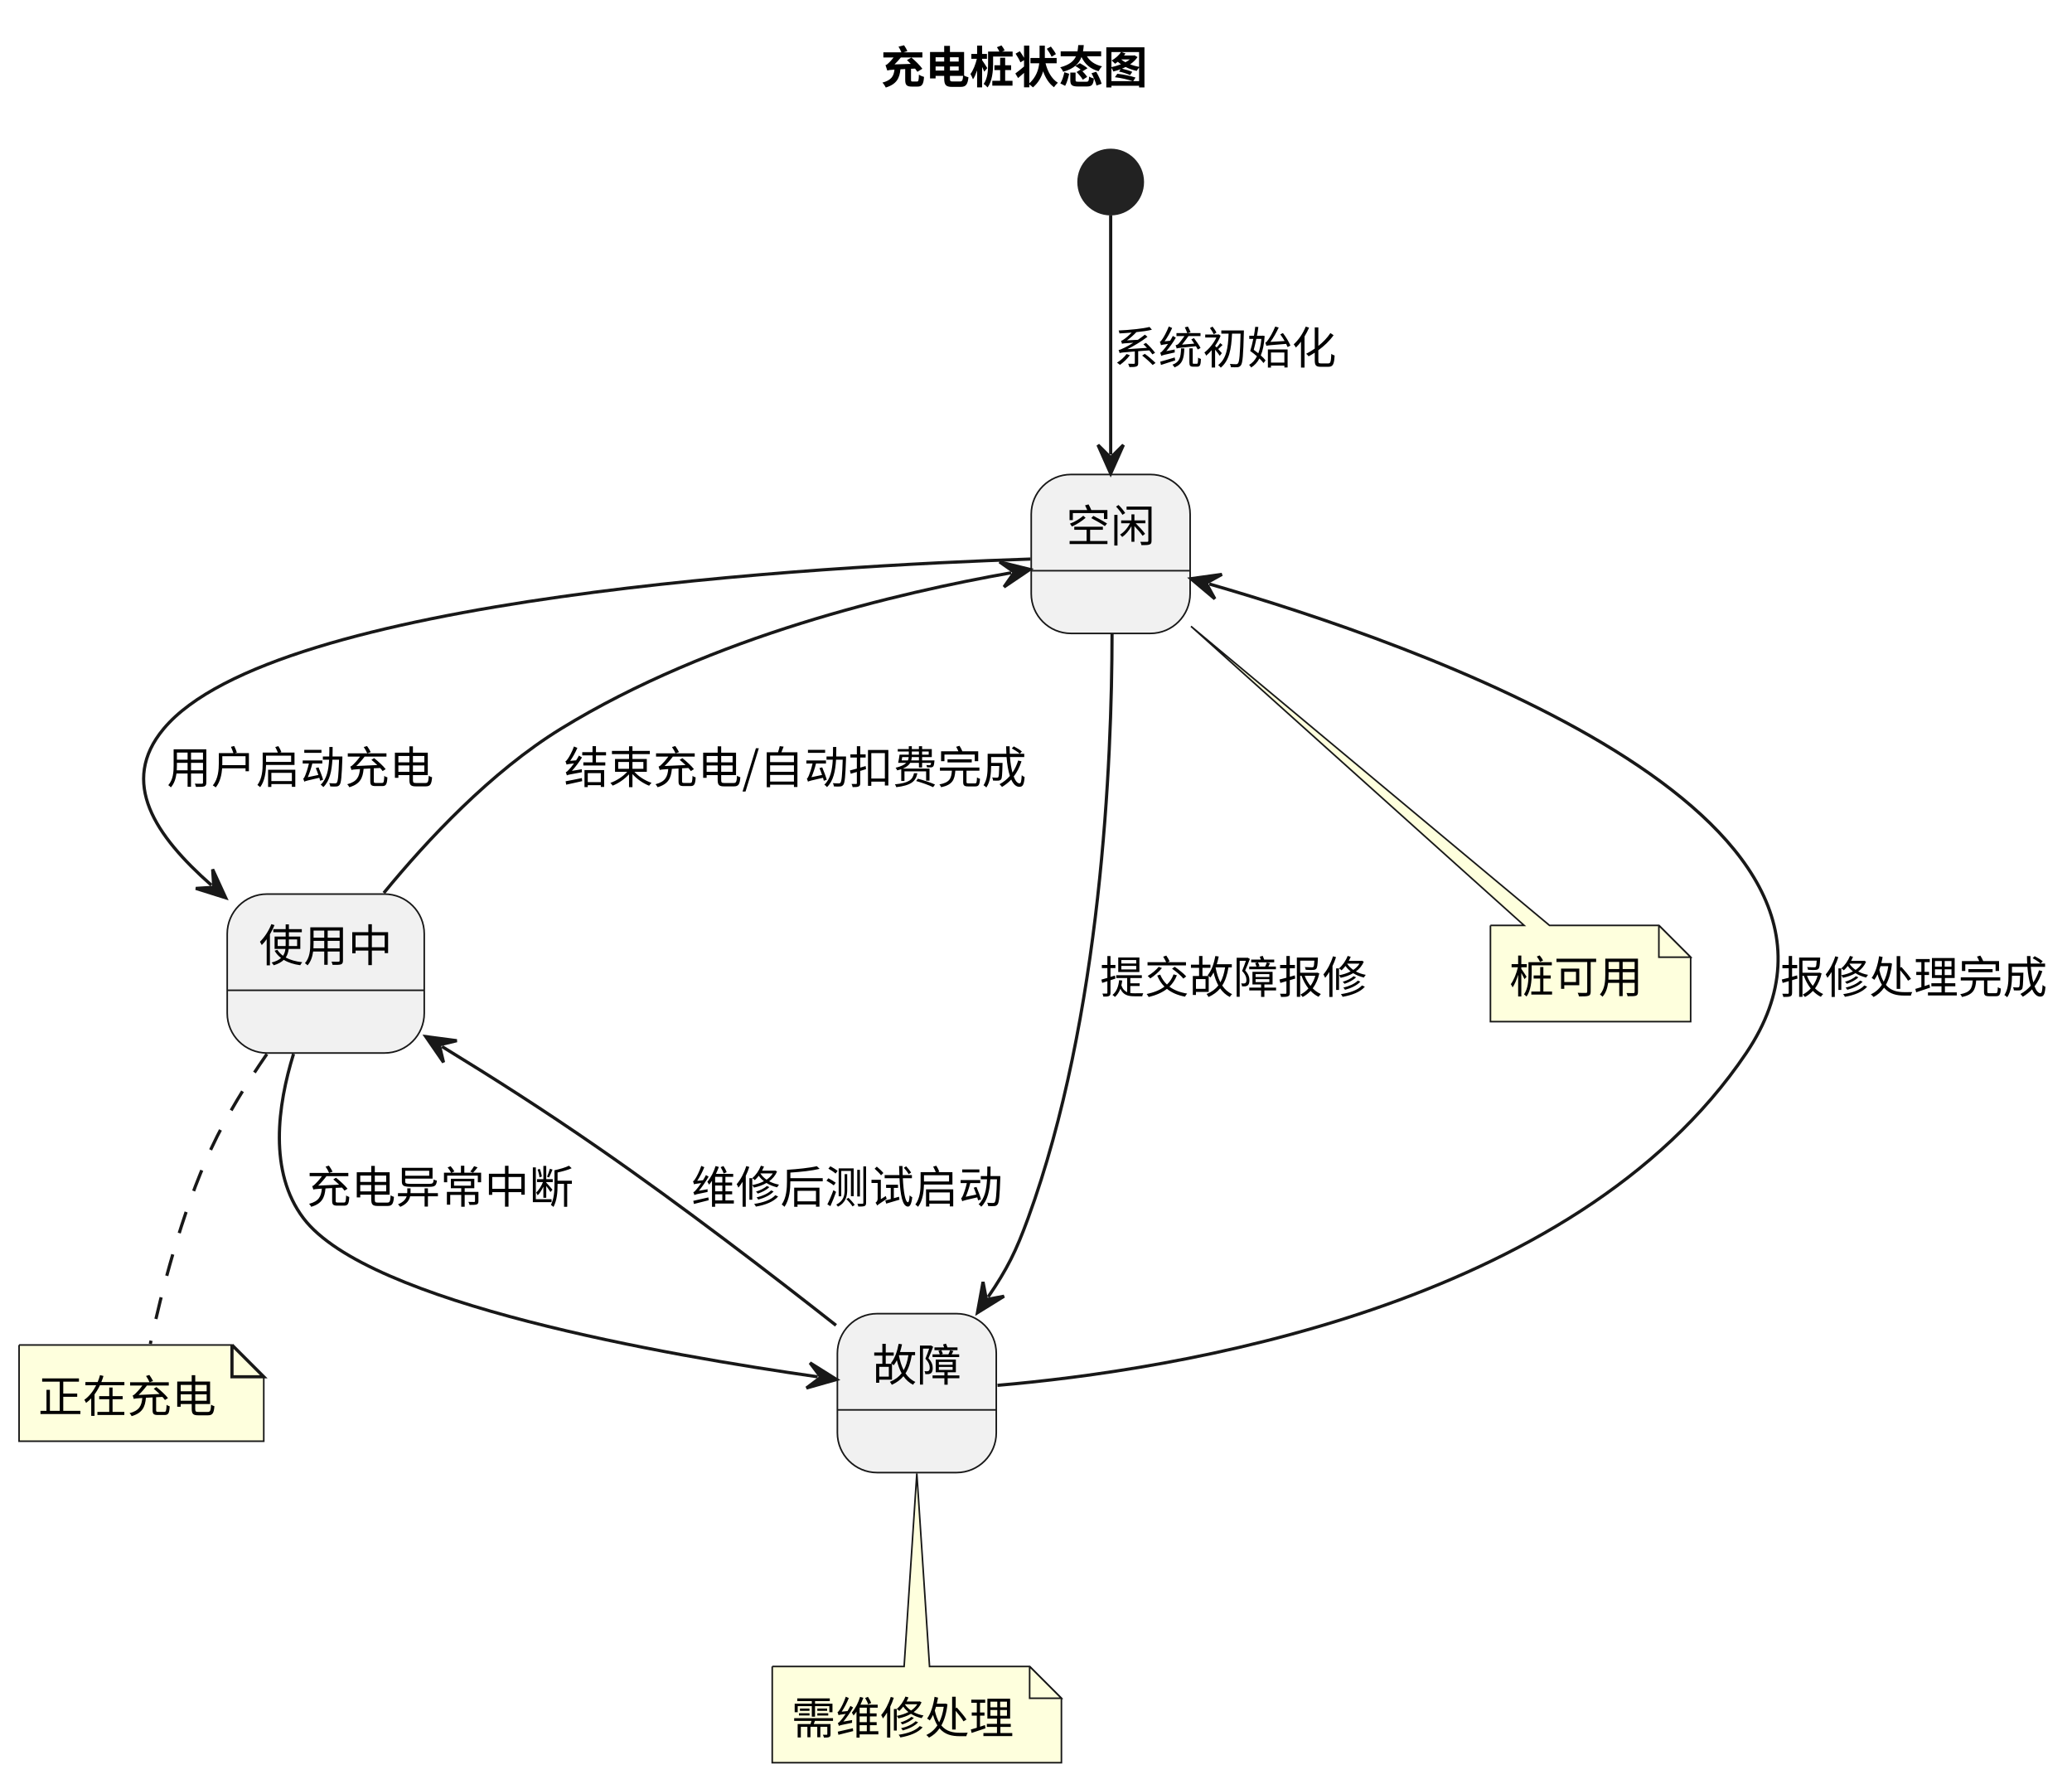
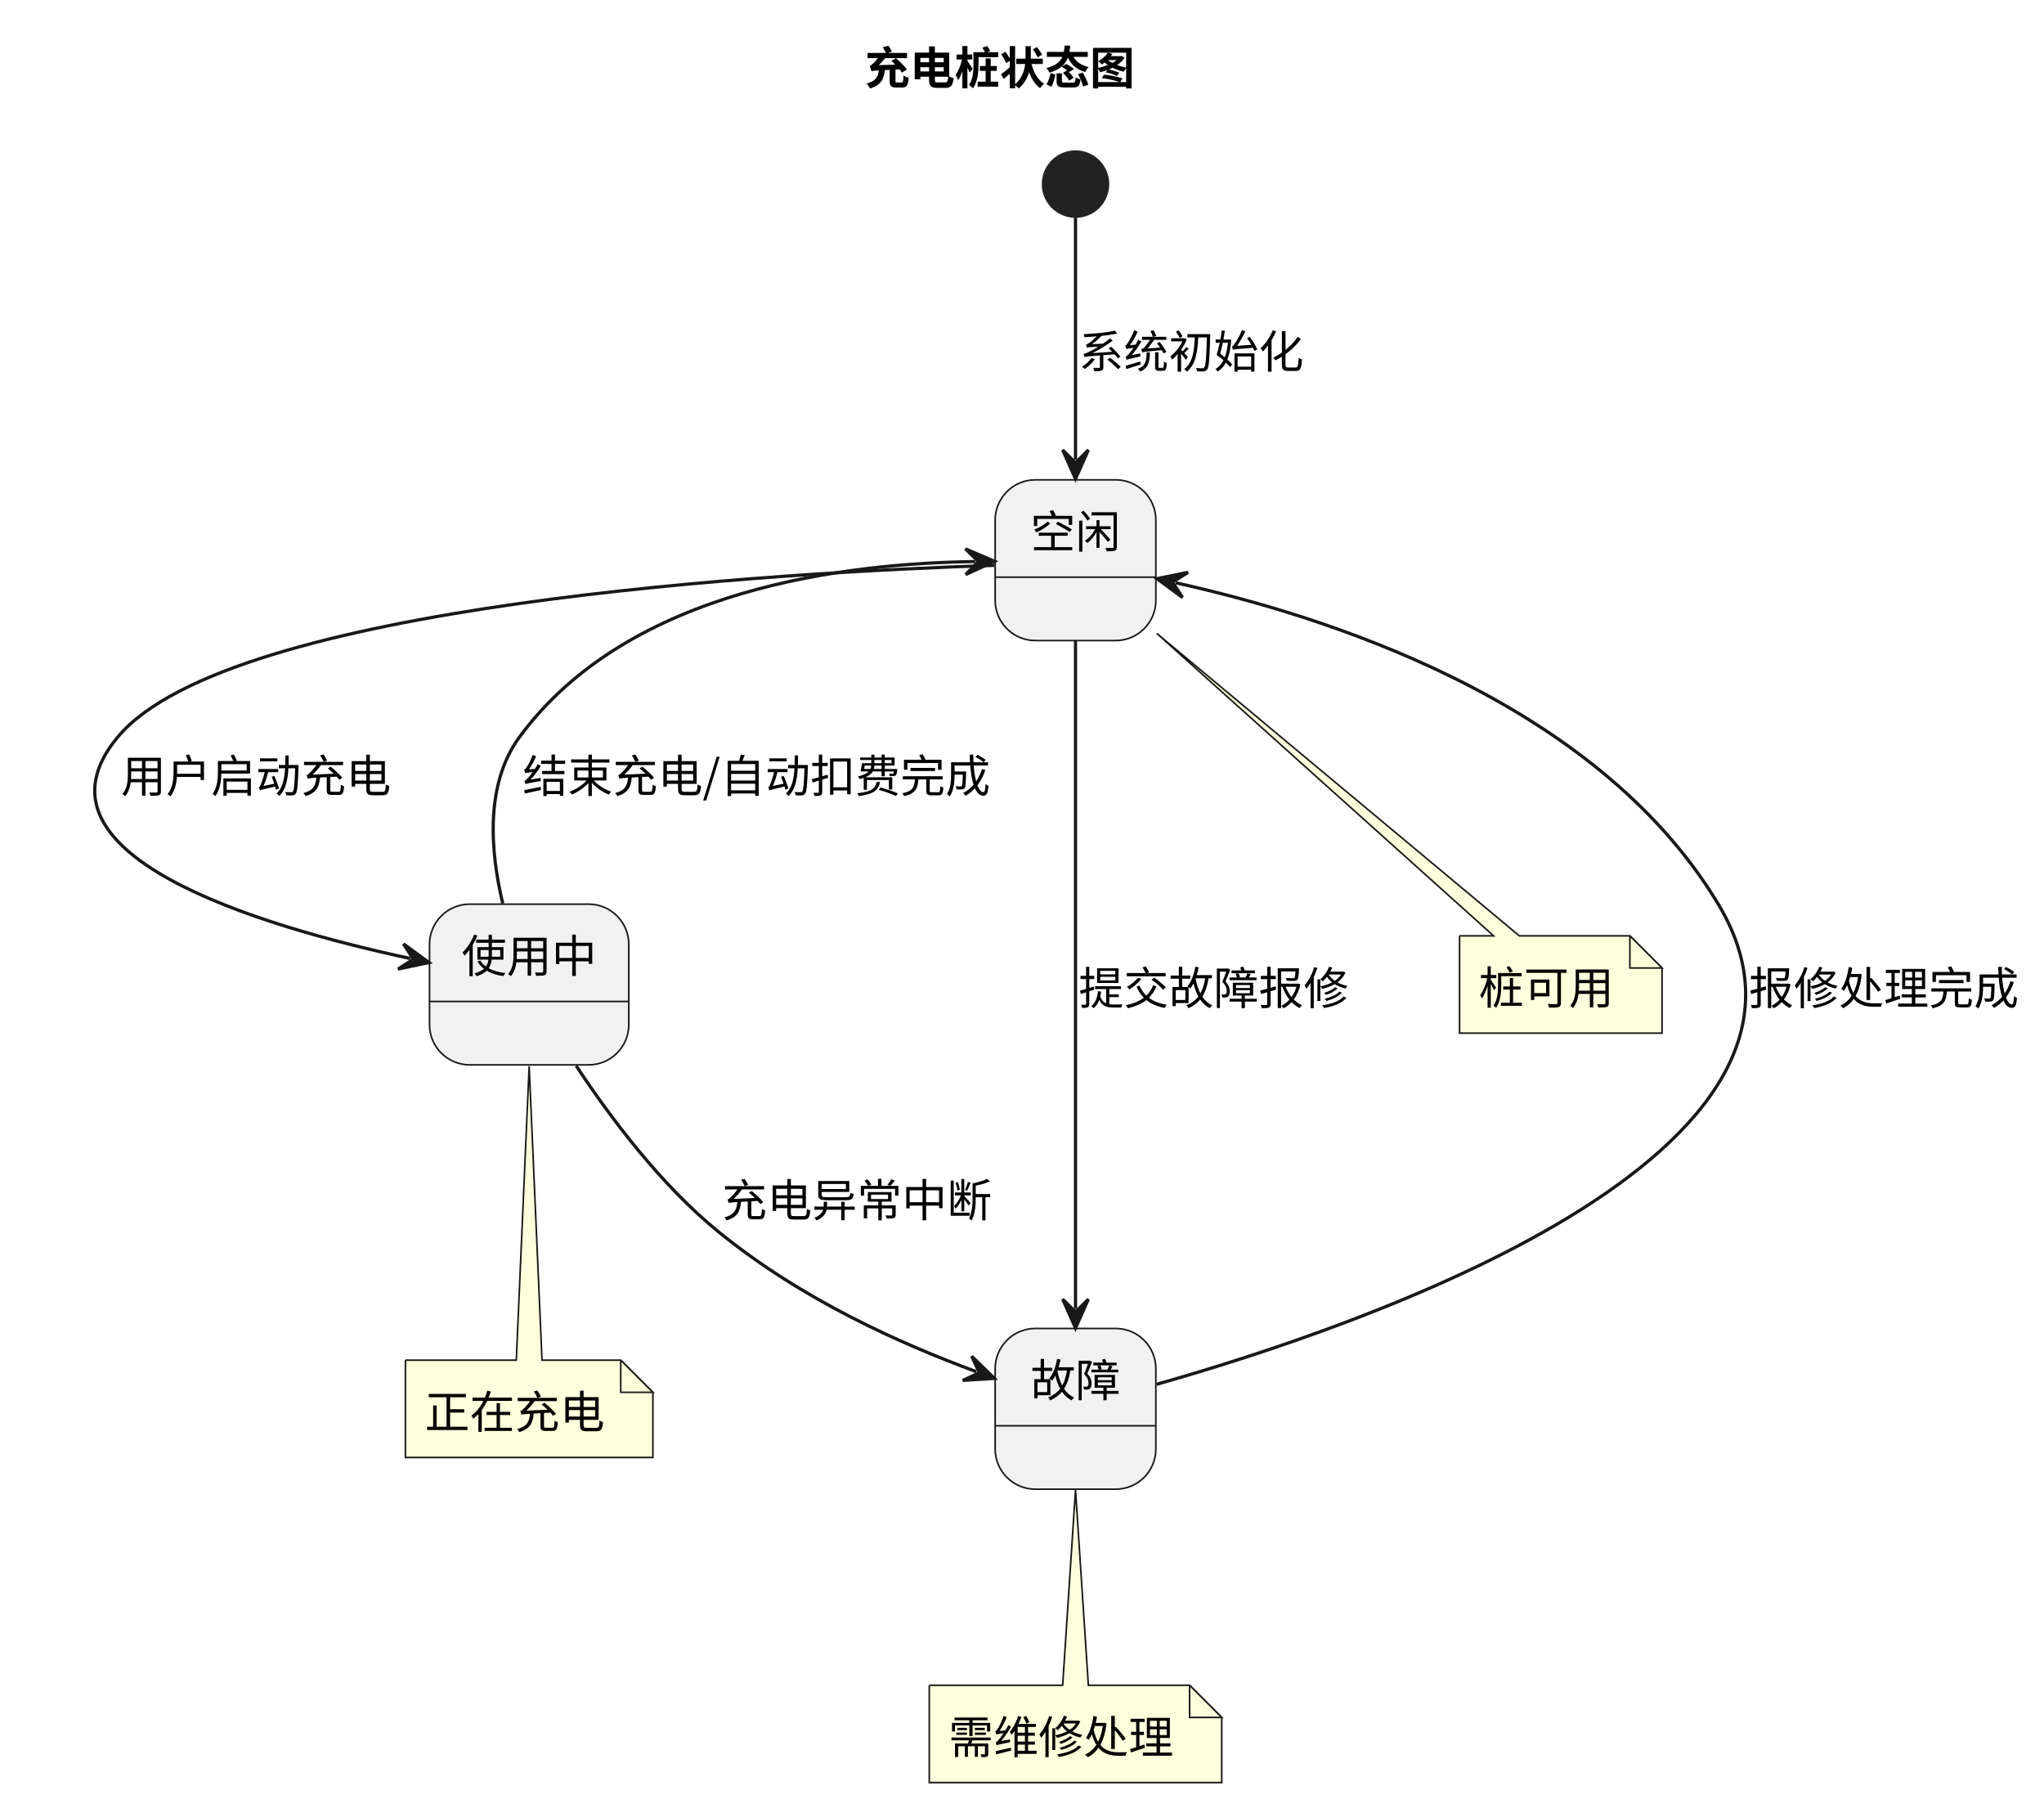
- <svg xmlns="http://www.w3.org/2000/svg" contentStyleType="text/css" data-diagram-type="STATE" height="561px" preserveAspectRatio="none" style="width:652px;height:561px;background:#FFFFFF;" version="1.1" viewBox="0 0 652 561" width="652px" zoomAndPan="magnify">
+ <svg xmlns="http://www.w3.org/2000/svg" contentStyleType="text/css" data-diagram-type="STATE" height="561px" preserveAspectRatio="none" style="width:636px;height:561px;background:#FFFFFF;" version="1.1" viewBox="0 0 636 561" width="636px" zoomAndPan="magnify">
  <defs />
  <g>
    <g class="title" data-source-line="3">
-       <text fill="#000000" font-family="Noto Sans CJK SC" font-size="14" font-weight="bold" lengthAdjust="spacing" textLength="84" x="277.11" y="26.24">充电桩状态图</text>
+       <text fill="#000000" font-family="Noto Sans CJK SC" font-size="14" font-weight="bold" lengthAdjust="spacing" textLength="84" x="269.08" y="26.24">充电桩状态图</text>
    </g>
    <g id="IDLE">
-       <rect fill="#F1F1F1" height="50" rx="12.5" ry="12.5" style="stroke:#181818;stroke-width:0.5;" width="50" x="324.5" y="149.272" />
-       <line style="stroke:#181818;stroke-width:0.5;" x1="324.5" x2="374.5" y1="179.544" y2="179.544" />
-       <text fill="#000000" font-family="Noto Sans CJK SC" font-size="14" lengthAdjust="spacing" textLength="28" x="335.5" y="170.512">空闲</text>
+       <rect fill="#F1F1F1" height="50" rx="12.5" ry="12.5" style="stroke:#181818;stroke-width:0.5;" width="50" x="309.65" y="149.272" />
+       <line style="stroke:#181818;stroke-width:0.5;" x1="309.65" x2="359.65" y1="179.544" y2="179.544" />
+       <text fill="#000000" font-family="Noto Sans CJK SC" font-size="14" lengthAdjust="spacing" textLength="28" x="320.65" y="170.512">空闲</text>
    </g>
    <g id="CHARGING">
-       <rect fill="#F1F1F1" height="50" rx="12.5" ry="12.5" style="stroke:#181818;stroke-width:0.5;" width="62" x="71.5" y="281.272" />
-       <line style="stroke:#181818;stroke-width:0.5;" x1="71.5" x2="133.5" y1="311.544" y2="311.544" />
-       <text fill="#000000" font-family="Noto Sans CJK SC" font-size="14" lengthAdjust="spacing" textLength="42" x="81.5" y="302.512">使用中</text>
+       <rect fill="#F1F1F1" height="50" rx="12.5" ry="12.5" style="stroke:#181818;stroke-width:0.5;" width="62" x="133.65" y="281.272" />
+       <line style="stroke:#181818;stroke-width:0.5;" x1="133.65" x2="195.65" y1="311.544" y2="311.544" />
+       <text fill="#000000" font-family="Noto Sans CJK SC" font-size="14" lengthAdjust="spacing" textLength="42" x="143.65" y="302.512">使用中</text>
    </g>
    <g id="FAULT">
-       <rect fill="#F1F1F1" height="50" rx="12.5" ry="12.5" style="stroke:#181818;stroke-width:0.5;" width="50" x="263.5" y="413.272" />
-       <line style="stroke:#181818;stroke-width:0.5;" x1="263.5" x2="313.5" y1="443.544" y2="443.544" />
-       <text fill="#000000" font-family="Noto Sans CJK SC" font-size="14" lengthAdjust="spacing" textLength="28" x="274.5" y="434.512">故障</text>
+       <rect fill="#F1F1F1" height="50" rx="12.5" ry="12.5" style="stroke:#181818;stroke-width:0.5;" width="50" x="309.65" y="413.272" />
+       <line style="stroke:#181818;stroke-width:0.5;" x1="309.65" x2="359.65" y1="443.544" y2="443.544" />
+       <text fill="#000000" font-family="Noto Sans CJK SC" font-size="14" lengthAdjust="spacing" textLength="28" x="320.65" y="434.512">故障</text>
    </g>
-     <ellipse cx="349.5" cy="57.272" fill="#222222" rx="10" ry="10" style="stroke:#222222;stroke-width:1;" />
-     <g class="entity" data-entity="GMN2" data-source-line="17" data-uid="ent0003" id="entity_GMN2">
-       <path d="M469,291.132 L469,321.404 A0,0 0 0 0 469,321.404 L532,321.404 A0,0 0 0 0 532,321.404 L532,301.132 L522,291.132 L487.59,291.132 L374.77,197.032 L479.59,291.132 L469,291.132 A0,0 0 0 0 469,291.132" fill="#FEFFDD" style="stroke:#181818;stroke-width:0.5;" />
-       <path d="M522,291.132 L522,301.132 L532,301.132 L522,291.132" fill="#FEFFDD" style="stroke:#181818;stroke-width:0.5;" />
-       <text fill="#000000" font-family="Noto Sans CJK SC" font-size="14" lengthAdjust="spacing" textLength="42" x="475" y="312.372">桩可用</text>
+     <ellipse cx="334.65" cy="57.272" fill="#222222" rx="10" ry="10" style="stroke:#222222;stroke-width:1;" />
+     <g class="entity" data-entity="GMN2" data-source-line="16" data-uid="ent0003" id="entity_GMN2">
+       <path d="M454.15,291.132 L454.15,321.404 A0,0 0 0 0 454.15,321.404 L517.15,321.404 A0,0 0 0 0 517.15,321.404 L517.15,301.132 L507.15,291.132 L472.74,291.132 L359.92,197.032 L464.74,291.132 L454.15,291.132 A0,0 0 0 0 454.15,291.132" fill="#FEFFDD" style="stroke:#181818;stroke-width:0.5;" />
+       <path d="M507.15,291.132 L507.15,301.132 L517.15,301.132 L507.15,291.132" fill="#FEFFDD" style="stroke:#181818;stroke-width:0.5;" />
+       <text fill="#000000" font-family="Noto Sans CJK SC" font-size="14" lengthAdjust="spacing" textLength="42" x="460.15" y="312.372">桩可用</text>
    </g>
-     <g class="entity" data-entity="GMN5" data-source-line="18" data-uid="ent0006" id="entity_GMN5">
-       <path d="M6,423.132 L6,453.404 L83,453.404 L83,433.132 L73,423.132 L6,423.132" fill="#FEFFDD" style="stroke:#181818;stroke-width:0.5;" />
-       <path d="M73,423.132 L73,433.132 L83,433.132 L73,423.132" fill="#FEFFDD" style="stroke:#181818;stroke-width:1;" />
-       <text fill="#000000" font-family="Noto Sans CJK SC" font-size="14" lengthAdjust="spacing" textLength="56" x="12" y="444.372">正在充电</text>
+     <g class="entity" data-entity="GMN5" data-source-line="17" data-uid="ent0006" id="entity_GMN5">
+       <path d="M126.15,423.132 L126.15,453.404 A0,0 0 0 0 126.15,453.404 L203.15,453.404 A0,0 0 0 0 203.15,453.404 L203.15,433.132 L193.15,423.132 L168.65,423.132 L164.65,331.722 L160.65,423.132 L126.15,423.132 A0,0 0 0 0 126.15,423.132" fill="#FEFFDD" style="stroke:#181818;stroke-width:0.5;" />
+       <path d="M193.15,423.132 L193.15,433.132 L203.15,433.132 L193.15,423.132" fill="#FEFFDD" style="stroke:#181818;stroke-width:0.5;" />
+       <text fill="#000000" font-family="Noto Sans CJK SC" font-size="14" lengthAdjust="spacing" textLength="56" x="132.15" y="444.372">正在充电</text>
    </g>
-     <g class="entity" data-entity="GMN8" data-source-line="19" data-uid="ent0009" id="entity_GMN8">
-       <path d="M243,524.272 L243,554.544 A0,0 0 0 0 243,554.544 L334,554.544 A0,0 0 0 0 334,554.544 L334,534.272 L324,524.272 L292.5,524.272 L288.5,463.522 L284.5,524.272 L243,524.272 A0,0 0 0 0 243,524.272" fill="#FEFFDD" style="stroke:#181818;stroke-width:0.5;" />
-       <path d="M324,524.272 L324,534.272 L334,534.272 L324,524.272" fill="#FEFFDD" style="stroke:#181818;stroke-width:0.5;" />
-       <text fill="#000000" font-family="Noto Sans CJK SC" font-size="14" lengthAdjust="spacing" textLength="70" x="249" y="545.512">需维修处理</text>
+     <g class="entity" data-entity="GMN8" data-source-line="18" data-uid="ent0009" id="entity_GMN8">
+       <path d="M289.15,524.272 L289.15,554.544 A0,0 0 0 0 289.15,554.544 L380.15,554.544 A0,0 0 0 0 380.15,554.544 L380.15,534.272 L370.15,524.272 L338.65,524.272 L334.65,463.522 L330.65,524.272 L289.15,524.272 A0,0 0 0 0 289.15,524.272" fill="#FEFFDD" style="stroke:#181818;stroke-width:0.5;" />
+       <path d="M370.15,524.272 L370.15,534.272 L380.15,534.272 L370.15,524.272" fill="#FEFFDD" style="stroke:#181818;stroke-width:0.5;" />
+       <text fill="#000000" font-family="Noto Sans CJK SC" font-size="14" lengthAdjust="spacing" textLength="70" x="295.15" y="545.512">需维修处理</text>
    </g>
    <g class="link" data-entity-1=".start." data-entity-2="IDLE" data-source-line="9" data-uid="lnk3" id="link_.start._IDLE">
-       <path d="M349.5,67.682 C349.5,85.272 349.5,117.662 349.5,142.982" fill="none" id="*start*-to-IDLE" style="stroke:#181818;stroke-width:1;" />
-       <polygon fill="#181818" points="349.5,148.982,353.5,139.982,349.5,143.982,345.5,139.982,349.5,148.982" style="stroke:#181818;stroke-width:1;" />
-       <text fill="#000000" font-family="Noto Sans CJK SC" font-size="14" lengthAdjust="spacing" textLength="70" x="350.5" y="114.512">系统初始化</text>
+       <path d="M334.65,67.682 C334.65,85.272 334.65,117.662 334.65,142.982" fill="none" id="*start*-to-IDLE" style="stroke:#181818;stroke-width:1;" />
+       <polygon fill="#181818" points="334.65,148.982,338.65,139.982,334.65,143.982,330.65,139.982,334.65,148.982" style="stroke:#181818;stroke-width:1;" />
+       <text fill="#000000" font-family="Noto Sans CJK SC" font-size="14" lengthAdjust="spacing" textLength="70" x="335.65" y="114.512">系统初始化</text>
    </g>
    <g class="link" data-entity-1="IDLE" data-entity-2="CHARGING" data-source-line="10" data-uid="lnk4" id="link_IDLE_CHARGING">
-       <path d="M324.29,175.872 C258.86,178.022 86.3,187.602 51.5,229.272 C37.44,246.102 48.859,262.904 66.519,278.474" fill="none" id="IDLE-to-CHARGING" style="stroke:#181818;stroke-width:1;" />
-       <polygon fill="#181818" points="71.02,282.442,66.914,273.49,67.269,279.135,61.624,279.49,71.02,282.442" style="stroke:#181818;stroke-width:1;" />
-       <text fill="#000000" font-family="Noto Sans CJK SC" font-size="14" lengthAdjust="spacing" textLength="84" x="52.5" y="246.512">用户启动充电</text>
+       <path d="M309.43,175.872 C244,178.022 71.44,187.602 36.65,229.272 C6,265.972 80.625,288.048 127.635,298.178" fill="none" id="IDLE-to-CHARGING" style="stroke:#181818;stroke-width:1;" />
+       <polygon fill="#181818" points="133.5,299.442,125.545,293.636,128.612,298.389,123.859,301.456,133.5,299.442" style="stroke:#181818;stroke-width:1;" />
+       <text fill="#000000" font-family="Noto Sans CJK SC" font-size="14" lengthAdjust="spacing" textLength="84" x="37.65" y="246.512">用户启动充电</text>
    </g>
    <g class="link" data-entity-1="CHARGING" data-entity-2="IDLE" data-source-line="11" data-uid="lnk5" id="link_CHARGING_IDLE">
-       <path d="M120.78,280.912 C134.46,264.222 154.53,242.762 176.5,229.272 C224.09,200.052 282.952,186.44 318.192,180.19" fill="none" id="CHARGING-to-IDLE" style="stroke:#181818;stroke-width:1;" />
-       <polygon fill="#181818" points="324.1,179.142,314.54,176.775,319.177,180.015,315.937,184.652,324.1,179.142" style="stroke:#181818;stroke-width:1;" />
-       <text fill="#000000" font-family="Noto Sans CJK SC" font-size="14" lengthAdjust="spacing" textLength="145.487" x="177.5" y="246.512">结束充电/自动扣费完成</text>
+       <path d="M156.44,281.072 C152.56,264.892 150.85,243.952 161.65,229.272 C195.95,182.632 264.311,175.223 303.431,174.693" fill="none" id="CHARGING-to-IDLE" style="stroke:#181818;stroke-width:1;" />
+       <polygon fill="#181818" points="309.43,174.612,300.377,170.734,304.43,174.68,300.485,178.733,309.43,174.612" style="stroke:#181818;stroke-width:1;" />
+       <text fill="#000000" font-family="Noto Sans CJK SC" font-size="14" lengthAdjust="spacing" textLength="145.487" x="162.65" y="246.512">结束充电/自动扣费完成</text>
    </g>
    <g class="link" data-entity-1="IDLE" data-entity-2="FAULT" data-source-line="12" data-uid="lnk6" id="link_IDLE_FAULT">
-       <path d="M349.93,199.472 C349.89,239.122 346.63,319.852 323.5,383.272 C319.71,393.662 316.998,399.133 310.948,408.013" fill="none" id="IDLE-to-FAULT" style="stroke:#181818;stroke-width:1;" />
-       <polygon fill="#181818" points="307.57,412.972,315.943,407.786,310.385,408.84,309.332,403.282,307.57,412.972" style="stroke:#181818;stroke-width:1;" />
-       <text fill="#000000" font-family="Noto Sans CJK SC" font-size="14" lengthAdjust="spacing" textLength="84" x="346.16" y="312.512">提交故障报修</text>
+       <path d="M334.65,199.452 C334.65,249.362 334.65,357.292 334.65,407.152" fill="none" id="IDLE-to-FAULT" style="stroke:#181818;stroke-width:1;" />
+       <polygon fill="#181818" points="334.65,413.152,338.65,404.152,334.65,408.152,330.65,404.152,334.65,413.152" style="stroke:#181818;stroke-width:1;" />
+       <text fill="#000000" font-family="Noto Sans CJK SC" font-size="14" lengthAdjust="spacing" textLength="84" x="335.65" y="312.512">提交故障报修</text>
    </g>
    <g class="link" data-entity-1="FAULT" data-entity-2="IDLE" data-source-line="13" data-uid="lnk7" id="link_FAULT_IDLE">
-       <path d="M313.88,435.822 C368.22,431.182 495.29,411.802 549.5,331.272 C600.28,255.832 444.765,202.255 380.505,183.715" fill="none" id="FAULT-to-IDLE" style="stroke:#181818;stroke-width:1;" />
-       <polygon fill="#181818" points="374.74,182.052,382.279,188.39,379.544,183.438,384.496,180.703,374.74,182.052" style="stroke:#181818;stroke-width:1;" />
-       <text fill="#000000" font-family="Noto Sans CJK SC" font-size="14" lengthAdjust="spacing" textLength="84" x="560.22" y="312.512">报修处理完成</text>
+       <path d="M359.9,430.642 C423.4,412.652 581.4,359.002 534.65,281.272 C496.16,217.282 410.488,191.189 365.858,181.309" fill="none" id="FAULT-to-IDLE" style="stroke:#181818;stroke-width:1;" />
+       <polygon fill="#181818" points="360,180.012,367.923,185.863,364.882,181.093,369.652,178.052,360,180.012" style="stroke:#181818;stroke-width:1;" />
+       <text fill="#000000" font-family="Noto Sans CJK SC" font-size="14" lengthAdjust="spacing" textLength="84" x="544.16" y="312.512">报修处理完成</text>
    </g>
-     <g class="link" data-entity-1="FAULT" data-entity-2="CHARGING" data-source-line="14" data-uid="lnk8" id="link_FAULT_CHARGING">
-       <path d="M263.07,416.942 C243.13,401.252 214.5,379.262 188.5,361.272 C170.81,349.032 155.568,339.324 139.098,329.244" fill="none" id="FAULT-to-CHARGING" style="stroke:#181818;stroke-width:1;" />
-       <polygon fill="#181818" points="133.98,326.112,139.568,334.222,138.245,328.722,143.744,327.398,133.98,326.112" style="stroke:#181818;stroke-width:1;" />
-       <text fill="#000000" font-family="Noto Sans CJK SC" font-size="14" lengthAdjust="spacing" textLength="98" x="217.53" y="378.512">维修后测试启动</text>
-     </g>
-     <g class="link" data-entity-1="CHARGING" data-entity-2="FAULT" data-source-line="15" data-uid="lnk9" id="link_CHARGING_FAULT">
-       <path d="M92.37,331.542 C87.35,347.752 84.45,368.702 95.5,383.272 C115.85,410.092 209.76,426.366 257.3,433.136" fill="none" id="CHARGING-to-FAULT" style="stroke:#181818;stroke-width:1;" />
-       <polygon fill="#181818" points="263.24,433.982,254.894,428.753,258.29,433.277,253.766,436.673,263.24,433.982" style="stroke:#181818;stroke-width:1;" />
-       <text fill="#000000" font-family="Noto Sans CJK SC" font-size="14" lengthAdjust="spacing" textLength="84" x="96.5" y="378.512">充电异常中断</text>
-     </g>
-     <g class="link" data-entity-1="CHARGING" data-entity-2="GMN5" data-source-line="18" data-uid="lnk7" id="link_CHARGING_GMN5">
-       <path d="M83.98,331.602 C77.78,340.572 71.25,351.052 66.5,361.272 C57.01,381.702 50.65,407.142 47.3,422.792" fill="none" id="CHARGING-GMN5" style="stroke:#181818;stroke-width:1;stroke-dasharray:7,7;" />
+     <g class="link" data-entity-1="CHARGING" data-entity-2="FAULT" data-source-line="14" data-uid="lnk8" id="link_CHARGING_FAULT">
+       <path d="M179.29,331.572 C190,347.792 205.75,368.742 223.65,383.272 C249.77,404.472 279.974,417.898 303.784,426.718" fill="none" id="CHARGING-to-FAULT" style="stroke:#181818;stroke-width:1;" />
+       <polygon fill="#181818" points="309.41,428.802,302.36,421.925,304.721,427.065,299.581,429.426,309.41,428.802" style="stroke:#181818;stroke-width:1;" />
+       <text fill="#000000" font-family="Noto Sans CJK SC" font-size="14" lengthAdjust="spacing" textLength="84" x="224.65" y="378.512">充电异常中断</text>
    </g>
  </g>
</svg>
